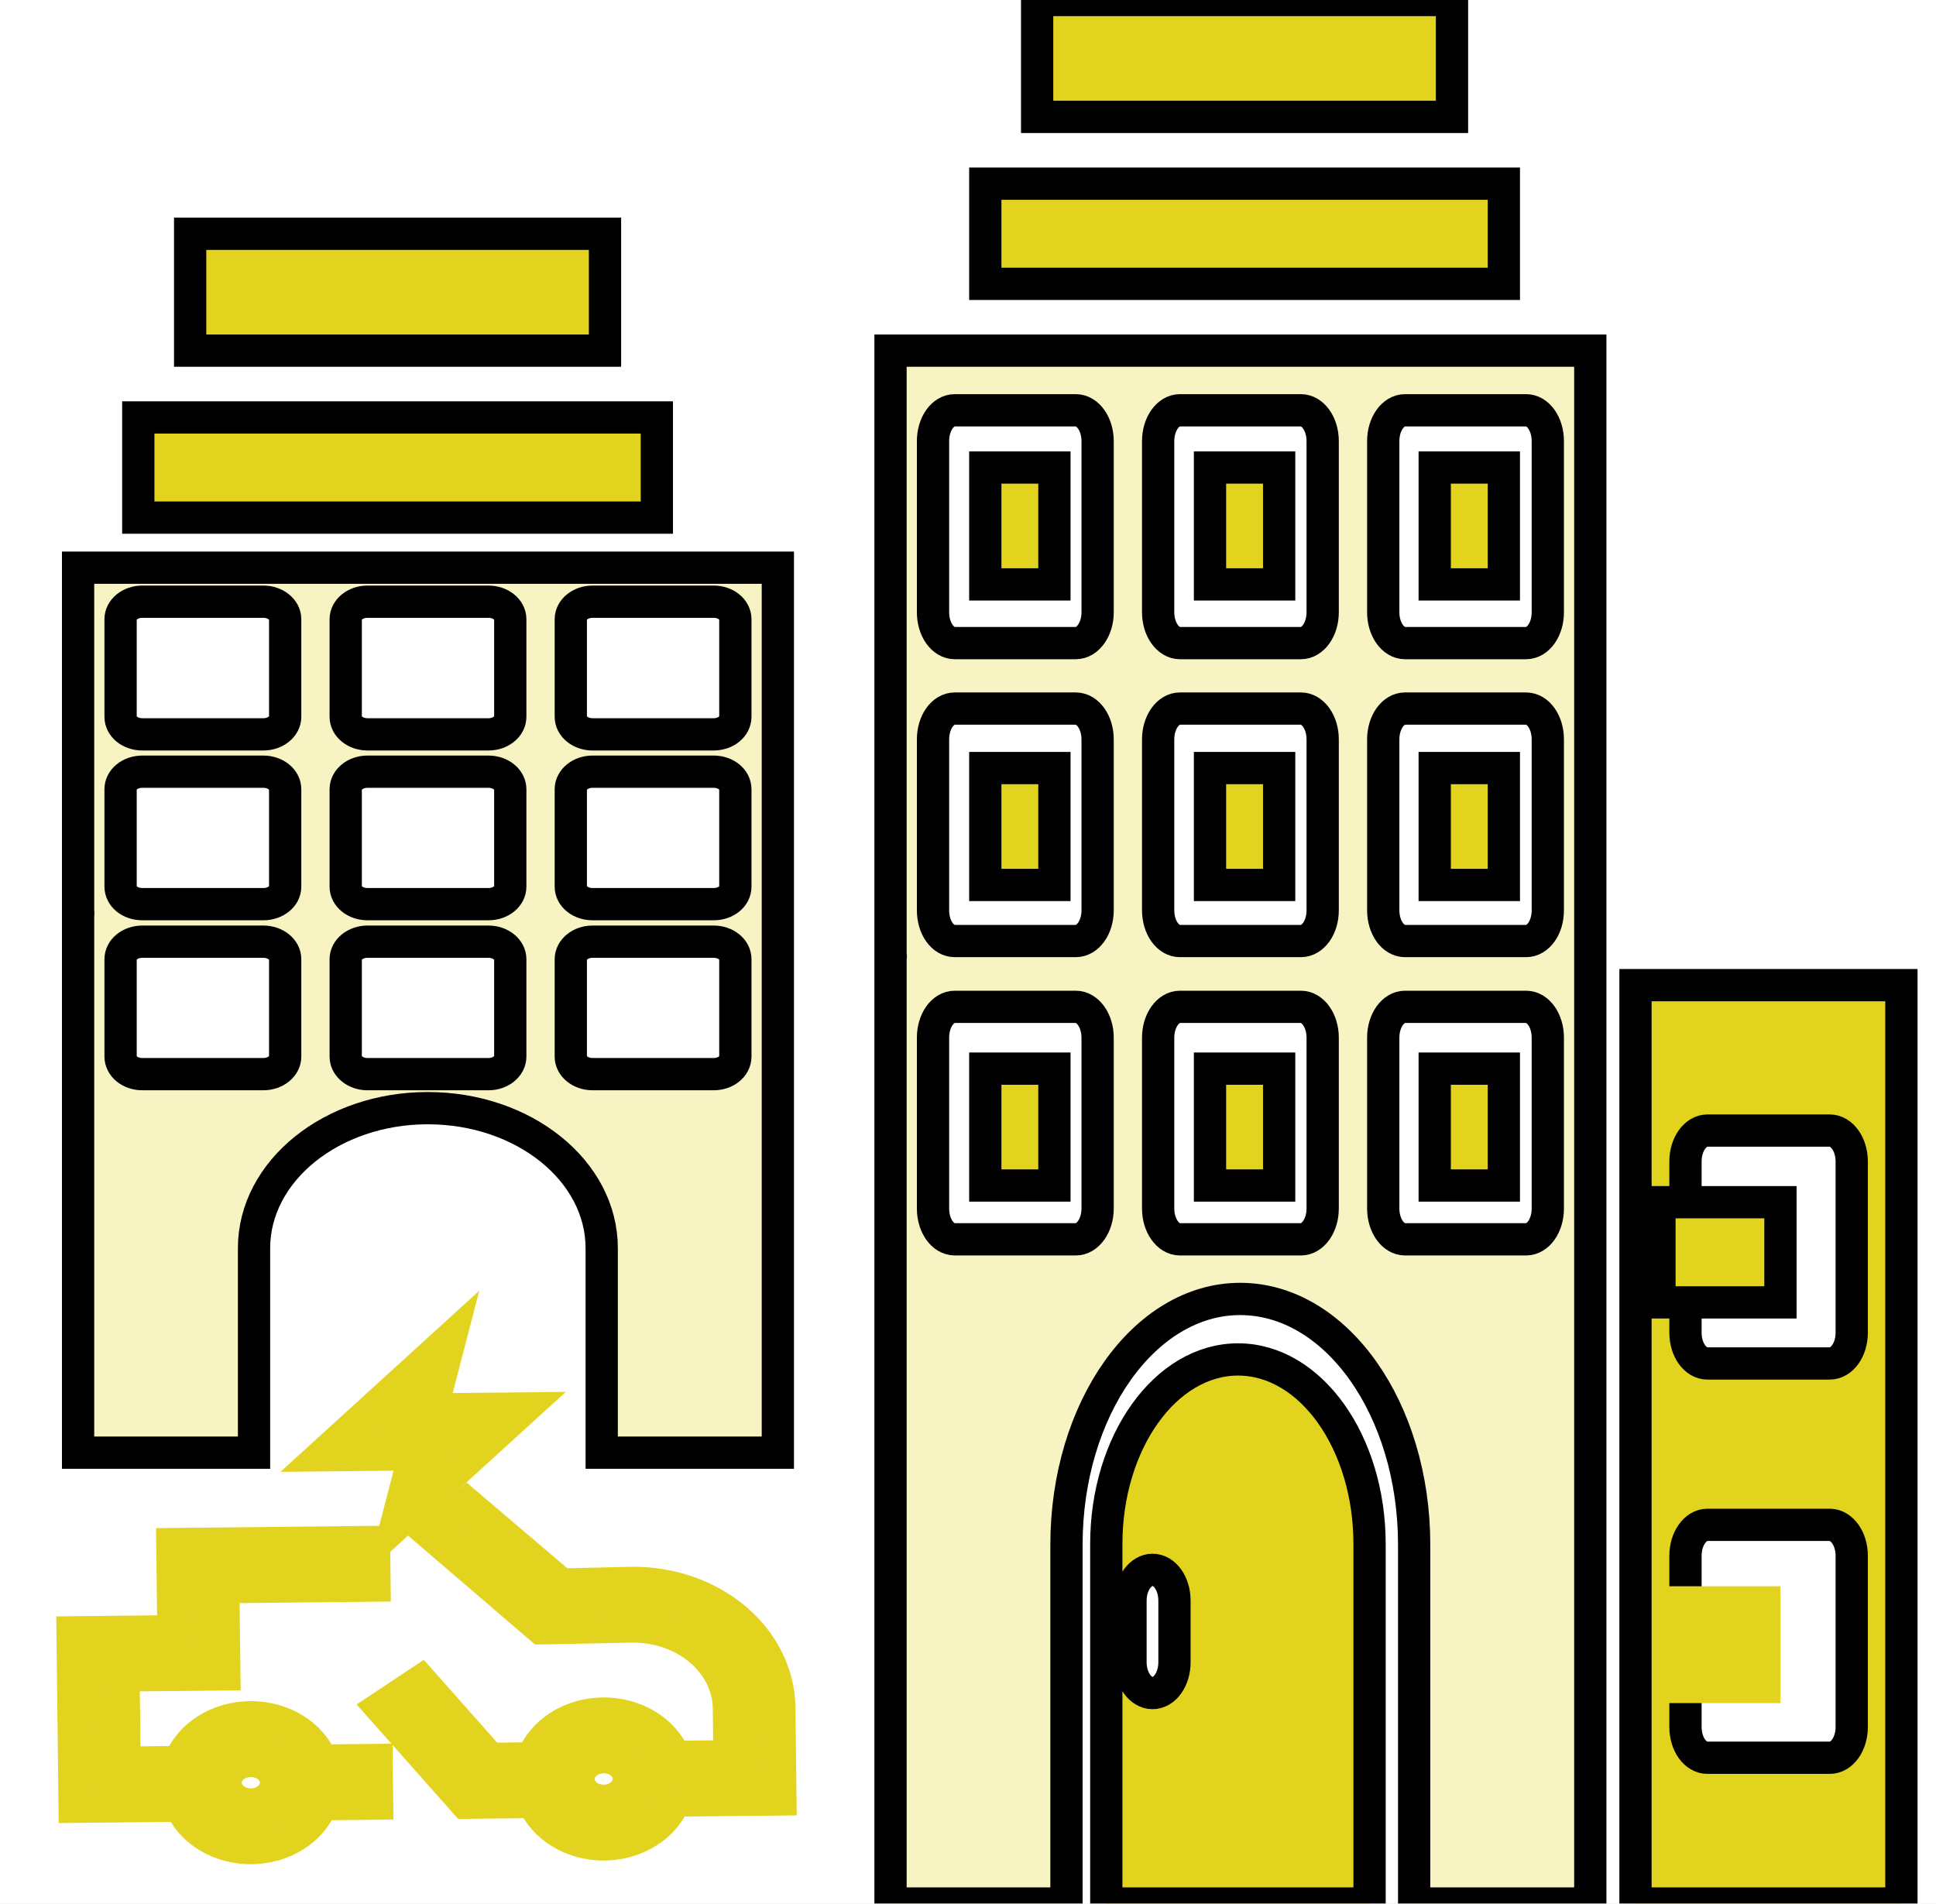
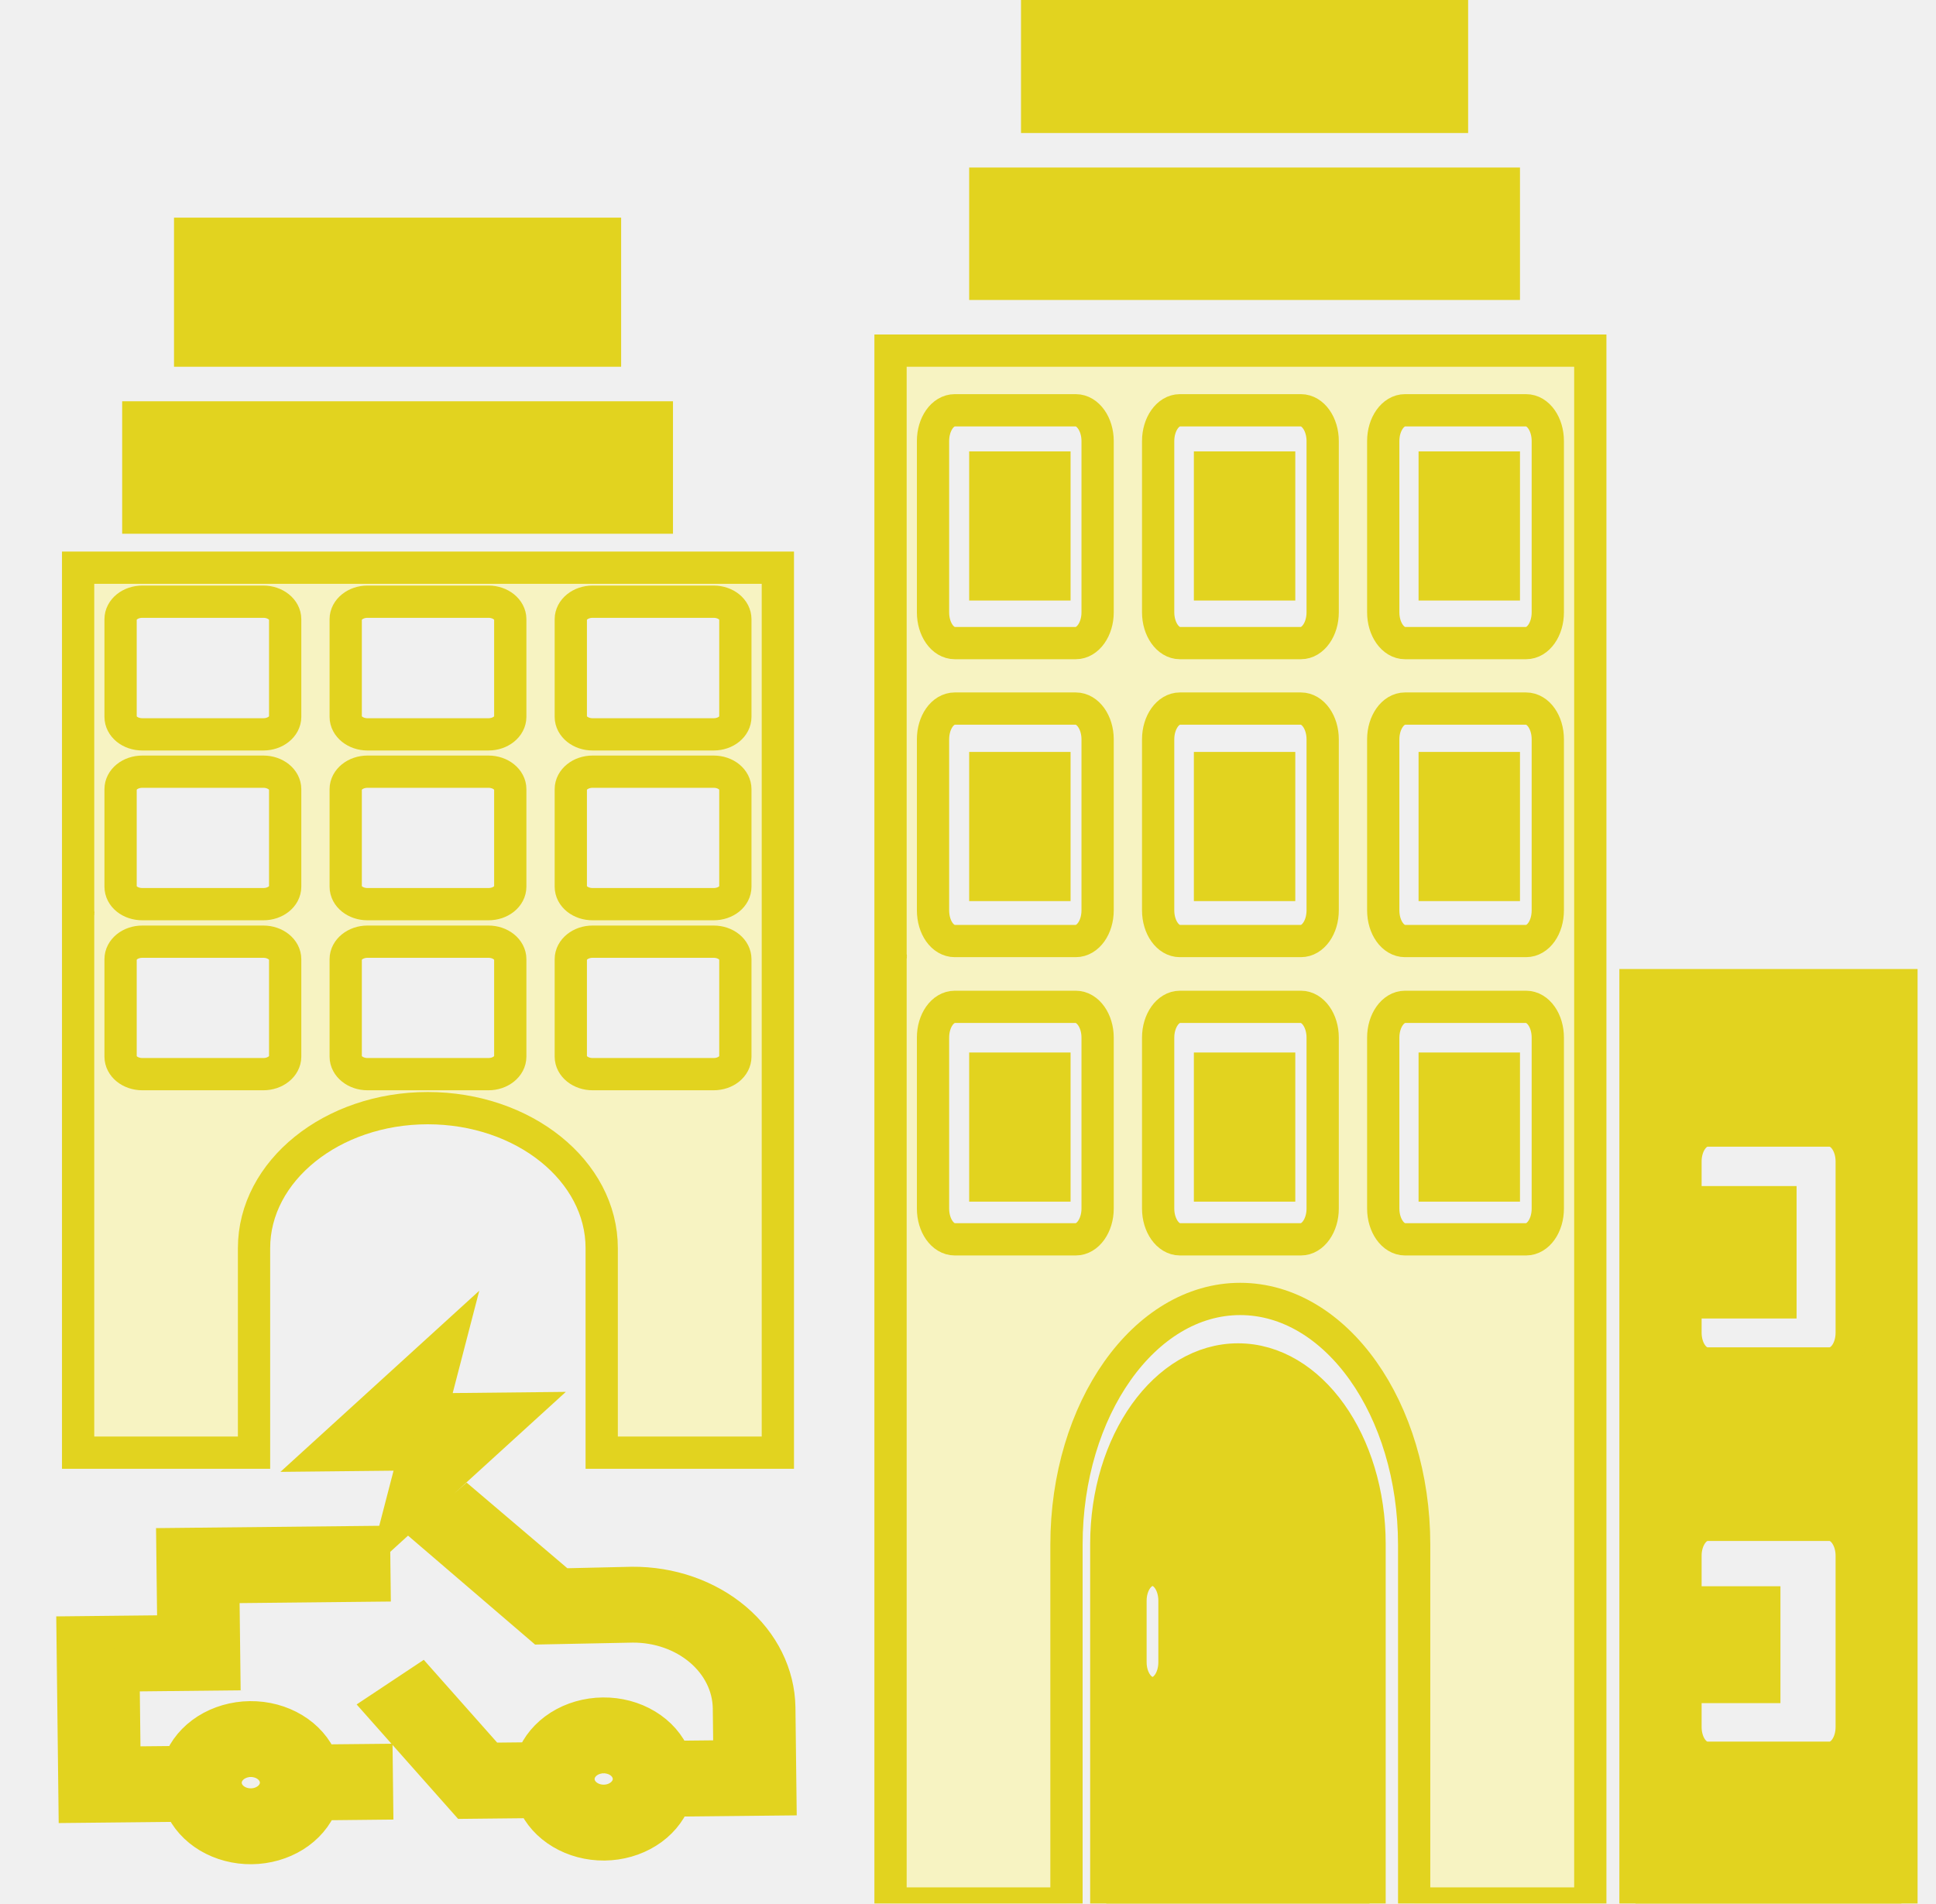
<svg xmlns="http://www.w3.org/2000/svg" width="60" height="59" viewBox="0 0 60 59" fill="none">
-   <g clip-path="url(#clip0_1_1375)">
-     <rect width="60" height="59" fill="white" />
+   <g clip-path="url(#clip0_101_2589)">
    <path d="M45 0H32.143V3.623H45V0Z" fill="#E2D31F" />
-     <path d="M45 0H32.143V3.623H45V0Z" stroke="black" />
+     <path d="M45 0H32.143V3.623H45V0Z" stroke="#E2D31F" />
    <path d="M46.607 5.693H30.536V8.798H46.607V5.693Z" fill="#E2D31F" />
-     <path d="M46.607 5.693H30.536V8.798H46.607V5.693Z" stroke="black" />
-     <path d="M50.687 30.535V59H58.928V30.535H50.687ZM57.388 53.528C57.388 54.063 57.081 54.483 56.707 54.483H52.916C52.541 54.483 52.236 54.063 52.236 53.528V48.219C52.236 47.694 52.541 47.264 52.916 47.264H56.707C57.081 47.264 57.388 47.694 57.388 48.219V53.528ZM57.388 41.306C57.388 41.841 57.081 42.261 56.707 42.261H52.916C52.541 42.261 52.236 41.841 52.236 41.306V35.998C52.236 35.472 52.541 35.043 52.916 35.043H56.707C57.081 35.043 57.388 35.472 57.388 35.998V41.306ZM38.37 42.137C36.12 42.137 34.286 44.706 34.286 47.857V59H42.445V47.857C42.445 44.705 40.619 42.137 38.37 42.137ZM36.399 51.523C36.399 52.048 36.1 52.477 35.718 52.477C35.343 52.477 35.036 52.048 35.036 51.523V49.613C35.036 49.088 35.343 48.659 35.718 48.659C36.1 48.659 36.399 49.088 36.399 49.613V51.523Z" fill="#E2D31F" />
-     <path d="M50.687 30.535V59H58.928V30.535H50.687ZM57.388 53.528C57.388 54.063 57.081 54.483 56.707 54.483H52.916C52.541 54.483 52.236 54.063 52.236 53.528V48.219C52.236 47.694 52.541 47.264 52.916 47.264H56.707C57.081 47.264 57.388 47.694 57.388 48.219V53.528ZM57.388 41.306C57.388 41.841 57.081 42.261 56.707 42.261H52.916C52.541 42.261 52.236 41.841 52.236 41.306V35.998C52.236 35.472 52.541 35.043 52.916 35.043H56.707C57.081 35.043 57.388 35.472 57.388 35.998V41.306ZM38.37 42.137C36.12 42.137 34.286 44.706 34.286 47.857V59H42.445V47.857C42.445 44.705 40.619 42.137 38.37 42.137ZM36.399 51.523C36.399 52.048 36.1 52.477 35.718 52.477C35.343 52.477 35.036 52.048 35.036 51.523V49.613C35.036 49.088 35.343 48.659 35.718 48.659C36.1 48.659 36.399 49.088 36.399 49.613V51.523Z" stroke="black" />
+     <path d="M46.607 5.693H30.536V8.798H46.607V5.693Z" stroke="#E2D31F" />
+     <path d="M50.687 30.535V59H58.929V30.535H50.687ZM57.388 53.528C57.388 54.063 57.081 54.483 56.707 54.483H52.916C52.541 54.483 52.236 54.063 52.236 53.528V48.219C52.236 47.694 52.541 47.264 52.916 47.264H56.707C57.081 47.264 57.388 47.694 57.388 48.219V53.528ZM57.388 41.306C57.388 41.841 57.081 42.261 56.707 42.261H52.916C52.541 42.261 52.236 41.841 52.236 41.306V35.998C52.236 35.472 52.541 35.043 52.916 35.043H56.707C57.081 35.043 57.388 35.472 57.388 35.998V41.306ZM38.37 42.137C36.12 42.137 34.286 44.706 34.286 47.857V59H42.445V47.857C42.445 44.705 40.619 42.137 38.37 42.137ZM36.399 51.523C36.399 52.048 36.1 52.477 35.718 52.477C35.343 52.477 35.036 52.048 35.036 51.523V49.614C35.036 49.088 35.343 48.659 35.718 48.659C36.1 48.659 36.399 49.088 36.399 49.614V51.523Z" fill="#E2D31F" />
+     <path d="M50.687 30.535V59H58.929V30.535H50.687ZM57.388 53.528C57.388 54.063 57.081 54.483 56.707 54.483H52.916C52.541 54.483 52.236 54.063 52.236 53.528V48.219C52.236 47.694 52.541 47.264 52.916 47.264H56.707C57.081 47.264 57.388 47.694 57.388 48.219V53.528ZM57.388 41.306C57.388 41.841 57.081 42.261 56.707 42.261H52.916C52.541 42.261 52.236 41.841 52.236 41.306V35.998C52.236 35.472 52.541 35.043 52.916 35.043H56.707C57.081 35.043 57.388 35.472 57.388 35.998V41.306ZM38.37 42.137C36.12 42.137 34.286 44.706 34.286 47.857V59H42.445V47.857C42.445 44.705 40.619 42.137 38.37 42.137ZM36.399 51.523C36.399 52.048 36.1 52.477 35.718 52.477C35.343 52.477 35.036 52.048 35.036 51.523V49.614C35.036 49.088 35.343 48.659 35.718 48.659C36.1 48.659 36.399 49.088 36.399 49.614V51.523Z" stroke="#E2D31F" />
    <path d="M27.599 29.616C27.599 29.616 27.607 29.626 27.607 29.636C27.607 29.646 27.599 29.655 27.599 29.655V59H33.052V47.878C33.052 43.675 35.467 40.262 38.435 40.262C41.411 40.262 43.827 43.674 43.827 47.878V59H49.286V10.868H27.599V29.616ZM42.869 13.671C42.869 13.146 43.172 12.717 43.543 12.717H47.295C47.672 12.717 47.969 13.146 47.969 13.671V18.98C47.969 19.504 47.672 19.933 47.295 19.933H43.543C43.172 19.933 42.869 19.504 42.869 18.98V13.671ZM42.869 22.916C42.869 22.391 43.172 21.963 43.543 21.963H47.295C47.672 21.963 47.969 22.391 47.969 22.916V28.215C47.969 28.748 47.672 29.168 47.295 29.168H43.543C43.172 29.168 42.869 28.748 42.869 28.215V22.916ZM42.869 32.161C42.869 31.637 43.172 31.208 43.543 31.208H47.295C47.672 31.208 47.969 31.637 47.969 32.161V37.461C47.969 37.984 47.672 38.414 47.295 38.414H43.543C43.172 38.414 42.869 37.984 42.869 37.461V32.161ZM35.893 13.671C35.893 13.146 36.197 12.717 36.566 12.717H40.318C40.69 12.717 40.992 13.146 40.992 13.671V18.98C40.992 19.504 40.69 19.933 40.318 19.933H36.566C36.197 19.933 35.893 19.504 35.893 18.98V13.671ZM35.893 22.916C35.893 22.391 36.197 21.963 36.566 21.963H40.318C40.69 21.963 40.992 22.391 40.992 22.916V28.215C40.992 28.748 40.69 29.168 40.318 29.168H36.566C36.197 29.168 35.893 28.748 35.893 28.215V22.916ZM35.893 32.161C35.893 31.637 36.197 31.208 36.566 31.208H40.318C40.69 31.208 40.992 31.637 40.992 32.161V37.461C40.992 37.984 40.69 38.414 40.318 38.414H36.566C36.197 38.414 35.893 37.984 35.893 37.461V32.161ZM28.916 13.671C28.916 13.146 29.213 12.717 29.591 12.717H33.341C33.713 12.717 34.017 13.146 34.017 13.671V18.98C34.017 19.504 33.713 19.933 33.341 19.933H29.591C29.213 19.933 28.916 19.504 28.916 18.98V13.671ZM28.916 22.916C28.916 22.391 29.213 21.963 29.591 21.963H33.341C33.713 21.963 34.017 22.391 34.017 22.916V28.215C34.017 28.748 33.713 29.168 33.341 29.168H29.591C29.213 29.168 28.916 28.748 28.916 28.215V22.916ZM28.916 32.161C28.916 31.637 29.213 31.208 29.591 31.208H33.341C33.713 31.208 34.017 31.637 34.017 32.161V37.461C34.017 37.984 33.713 38.414 33.341 38.414H29.591C29.213 38.414 28.916 37.984 28.916 37.461V32.161Z" fill="#F7F3C2" />
-     <path d="M27.599 29.616C27.599 29.616 27.607 29.626 27.607 29.636C27.607 29.646 27.599 29.655 27.599 29.655V59H33.052V47.878C33.052 43.675 35.467 40.262 38.435 40.262C41.411 40.262 43.827 43.674 43.827 47.878V59H49.286V10.868H27.599V29.616ZM42.869 13.671C42.869 13.146 43.172 12.717 43.543 12.717H47.295C47.672 12.717 47.969 13.146 47.969 13.671V18.98C47.969 19.504 47.672 19.933 47.295 19.933H43.543C43.172 19.933 42.869 19.504 42.869 18.98V13.671ZM42.869 22.916C42.869 22.391 43.172 21.963 43.543 21.963H47.295C47.672 21.963 47.969 22.391 47.969 22.916V28.215C47.969 28.748 47.672 29.168 47.295 29.168H43.543C43.172 29.168 42.869 28.748 42.869 28.215V22.916ZM42.869 32.161C42.869 31.637 43.172 31.208 43.543 31.208H47.295C47.672 31.208 47.969 31.637 47.969 32.161V37.461C47.969 37.984 47.672 38.414 47.295 38.414H43.543C43.172 38.414 42.869 37.984 42.869 37.461V32.161ZM35.893 13.671C35.893 13.146 36.197 12.717 36.566 12.717H40.318C40.69 12.717 40.992 13.146 40.992 13.671V18.98C40.992 19.504 40.69 19.933 40.318 19.933H36.566C36.197 19.933 35.893 19.504 35.893 18.98V13.671ZM35.893 22.916C35.893 22.391 36.197 21.963 36.566 21.963H40.318C40.69 21.963 40.992 22.391 40.992 22.916V28.215C40.992 28.748 40.69 29.168 40.318 29.168H36.566C36.197 29.168 35.893 28.748 35.893 28.215V22.916ZM35.893 32.161C35.893 31.637 36.197 31.208 36.566 31.208H40.318C40.69 31.208 40.992 31.637 40.992 32.161V37.461C40.992 37.984 40.69 38.414 40.318 38.414H36.566C36.197 38.414 35.893 37.984 35.893 37.461V32.161ZM28.916 13.671C28.916 13.146 29.213 12.717 29.591 12.717H33.341C33.713 12.717 34.017 13.146 34.017 13.671V18.98C34.017 19.504 33.713 19.933 33.341 19.933H29.591C29.213 19.933 28.916 19.504 28.916 18.98V13.671ZM28.916 22.916C28.916 22.391 29.213 21.963 29.591 21.963H33.341C33.713 21.963 34.017 22.391 34.017 22.916V28.215C34.017 28.748 33.713 29.168 33.341 29.168H29.591C29.213 29.168 28.916 28.748 28.916 28.215V22.916ZM28.916 32.161C28.916 31.637 29.213 31.208 29.591 31.208H33.341C33.713 31.208 34.017 31.637 34.017 32.161V37.461C34.017 37.984 33.713 38.414 33.341 38.414H29.591C29.213 38.414 28.916 37.984 28.916 37.461V32.161Z" stroke="black" />
-     <path d="M32.678 14.491H30.536V18.114H32.678V14.491Z" fill="#E2D31F" />
-     <path d="M32.678 14.491H30.536V18.114H32.678V14.491Z" stroke="black" />
+     <path d="M27.599 29.616C27.599 29.616 27.607 29.626 27.607 29.636C27.607 29.646 27.599 29.655 27.599 29.655V59H33.052V47.878C33.052 43.675 35.467 40.262 38.435 40.262C41.411 40.262 43.827 43.674 43.827 47.878V59H49.286V10.868H27.599V29.616ZM42.869 13.671C42.869 13.146 43.172 12.717 43.543 12.717H47.295C47.672 12.717 47.969 13.146 47.969 13.671V18.98C47.969 19.504 47.672 19.933 47.295 19.933H43.543C43.172 19.933 42.869 19.504 42.869 18.98V13.671ZM42.869 22.916C42.869 22.391 43.172 21.963 43.543 21.963H47.295C47.672 21.963 47.969 22.391 47.969 22.916V28.215C47.969 28.748 47.672 29.168 47.295 29.168H43.543C43.172 29.168 42.869 28.748 42.869 28.215V22.916ZM42.869 32.161C42.869 31.637 43.172 31.208 43.543 31.208H47.295C47.672 31.208 47.969 31.637 47.969 32.161V37.461C47.969 37.984 47.672 38.414 47.295 38.414H43.543C43.172 38.414 42.869 37.984 42.869 37.461V32.161ZM35.893 13.671C35.893 13.146 36.197 12.717 36.566 12.717H40.318C40.69 12.717 40.992 13.146 40.992 13.671V18.98C40.992 19.504 40.69 19.933 40.318 19.933H36.566C36.197 19.933 35.893 19.504 35.893 18.98V13.671ZM35.893 22.916C35.893 22.391 36.197 21.963 36.566 21.963H40.318C40.69 21.963 40.992 22.391 40.992 22.916V28.215C40.992 28.748 40.69 29.168 40.318 29.168H36.566C36.197 29.168 35.893 28.748 35.893 28.215V22.916ZM35.893 32.161C35.893 31.637 36.197 31.208 36.566 31.208H40.318C40.69 31.208 40.992 31.637 40.992 32.161V37.461C40.992 37.984 40.69 38.414 40.318 38.414H36.566C36.197 38.414 35.893 37.984 35.893 37.461V32.161ZM28.916 13.671C28.916 13.146 29.213 12.717 29.591 12.717H33.341C33.713 12.717 34.017 13.146 34.017 13.671V18.98C34.017 19.504 33.713 19.933 33.341 19.933H29.591C29.213 19.933 28.916 19.504 28.916 18.98V13.671ZM28.916 22.916C28.916 22.391 29.213 21.963 29.591 21.963H33.341C33.713 21.963 34.017 22.391 34.017 22.916V28.215C34.017 28.748 33.713 29.168 33.341 29.168H29.591C29.213 29.168 28.916 28.748 28.916 28.215V22.916ZM28.916 32.161C28.916 31.637 29.213 31.208 29.591 31.208H33.341C33.713 31.208 34.017 31.637 34.017 32.161V37.461C34.017 37.984 33.713 38.414 33.341 38.414H29.591C29.213 38.414 28.916 37.984 28.916 37.461V32.161Z" stroke="#E2D31F" />
+     <path d="M32.679 14.491H30.536V18.114H32.679V14.491Z" fill="#E2D31F" />
+     <path d="M32.679 14.491H30.536V18.114H32.679V14.491Z" stroke="#E2D31F" />
    <path d="M39.643 14.491H37.5V18.114H39.643V14.491Z" fill="#E2D31F" />
-     <path d="M39.643 14.491H37.5V18.114H39.643V14.491Z" stroke="black" />
+     <path d="M39.643 14.491H37.5V18.114H39.643V14.491Z" stroke="#E2D31F" />
    <path d="M46.607 14.491H44.464V18.114H46.607V14.491Z" fill="#E2D31F" />
-     <path d="M46.607 14.491H44.464V18.114H46.607V14.491Z" stroke="black" />
-     <path d="M32.678 23.807H30.536V27.43H32.678V23.807Z" fill="#E2D31F" />
-     <path d="M32.678 23.807H30.536V27.43H32.678V23.807Z" stroke="black" />
+     <path d="M46.607 14.491H44.464V18.114H46.607V14.491Z" stroke="#E2D31F" />
+     <path d="M32.679 23.807H30.536V27.43H32.679V23.807Z" fill="#E2D31F" />
+     <path d="M32.679 23.807H30.536V27.43H32.679V23.807Z" stroke="#E2D31F" />
    <path d="M39.643 23.807H37.5V27.43H39.643V23.807Z" fill="#E2D31F" />
-     <path d="M39.643 23.807H37.5V27.43H39.643V23.807Z" stroke="black" />
+     <path d="M39.643 23.807H37.5V27.43H39.643V23.807Z" stroke="#E2D31F" />
    <path d="M46.607 23.807H44.464V27.43H46.607V23.807Z" fill="#E2D31F" />
-     <path d="M46.607 23.807H44.464V27.43H46.607V23.807Z" stroke="black" />
-     <path d="M32.678 33.123H30.536V36.746H32.678V33.123Z" fill="#E2D31F" />
-     <path d="M32.678 33.123H30.536V36.746H32.678V33.123Z" stroke="black" />
+     <path d="M46.607 23.807H44.464V27.43H46.607V23.807Z" stroke="#E2D31F" />
+     <path d="M32.679 33.123H30.536V36.746H32.679V33.123Z" fill="#E2D31F" />
+     <path d="M32.679 33.123H30.536V36.746H32.679V33.123Z" stroke="#E2D31F" />
    <path d="M39.643 33.123H37.5V36.746H39.643V33.123Z" fill="#E2D31F" />
-     <path d="M39.643 33.123H37.5V36.746H39.643V33.123Z" stroke="black" />
+     <path d="M39.643 33.123H37.5V36.746H39.643V33.123Z" stroke="#E2D31F" />
    <path d="M46.607 33.123H44.464V36.746H46.607V33.123Z" fill="#E2D31F" />
-     <path d="M46.607 33.123H44.464V36.746H46.607V33.123Z" stroke="black" />
+     <path d="M46.607 33.123H44.464V36.746H46.607V33.123Z" stroke="#E2D31F" />
    <path d="M55.179 37.263H51.429V40.368H55.179V37.263Z" fill="#E2D31F" />
-     <path d="M55.179 37.263H51.429V40.368H55.179V37.263Z" stroke="black" />
-     <path d="M55.179 49.167H51.429V52.789H55.179V49.167Z" fill="#E2D31F" />
-     <path d="M19.591 49.063L17.404 49.113L14.468 46.615L13.386 47.573L16.764 50.471L19.607 50.414C20.389 50.41 21.141 50.672 21.699 51.145C22.258 51.617 22.578 52.262 22.59 52.938L22.608 54.438L20.905 54.456C20.744 54.059 20.443 53.717 20.045 53.476C19.647 53.235 19.172 53.108 18.686 53.113C18.2 53.118 17.727 53.255 17.335 53.504C16.943 53.753 16.651 54.102 16.499 54.502L15.187 54.516L13.049 52.105L11.808 52.929L14.421 55.876L16.531 55.853C16.695 56.243 16.995 56.579 17.39 56.814C17.785 57.05 18.254 57.173 18.734 57.169C19.213 57.163 19.68 57.03 20.069 56.786C20.458 56.543 20.75 56.201 20.905 55.808L24.186 55.774L24.152 52.922C24.136 51.887 23.647 50.9 22.793 50.178C21.938 49.455 20.787 49.054 19.591 49.063ZM18.702 54.466C18.754 54.462 18.807 54.466 18.858 54.477C19.048 54.509 19.218 54.6 19.334 54.734C19.451 54.868 19.505 55.034 19.488 55.201C19.47 55.368 19.382 55.523 19.239 55.637C19.097 55.751 18.911 55.815 18.718 55.817C18.524 55.819 18.337 55.759 18.192 55.648C18.047 55.537 17.955 55.384 17.933 55.217C17.912 55.051 17.963 54.883 18.076 54.747C18.189 54.611 18.356 54.516 18.546 54.481C18.596 54.468 18.649 54.463 18.702 54.466ZM5.374 50.563L2.249 50.596L2.313 56.002L5.594 55.968C5.759 56.357 6.059 56.693 6.453 56.928C6.848 57.164 7.317 57.288 7.797 57.283C8.277 57.278 8.743 57.144 9.132 56.901C9.521 56.657 9.813 56.315 9.969 55.922L11.687 55.904L11.671 54.553L9.968 54.57C9.807 54.174 9.507 53.831 9.109 53.59C8.711 53.349 8.235 53.223 7.749 53.228C7.263 53.233 6.791 53.369 6.399 53.618C6.006 53.867 5.714 54.217 5.562 54.616L3.859 54.634L3.827 51.931L6.952 51.898L6.92 49.195L11.607 49.146L11.591 47.795L5.342 47.86L5.374 50.563ZM7.765 54.58C7.818 54.576 7.871 54.58 7.922 54.592C8.112 54.623 8.281 54.715 8.398 54.848C8.514 54.982 8.569 55.148 8.551 55.315C8.534 55.482 8.445 55.638 8.303 55.751C8.161 55.865 7.975 55.929 7.781 55.931C7.588 55.933 7.4 55.873 7.255 55.762C7.11 55.651 7.018 55.498 6.997 55.331C6.975 55.165 7.026 54.998 7.139 54.861C7.252 54.725 7.42 54.63 7.609 54.595C7.66 54.583 7.713 54.577 7.765 54.58ZM12.28 47.255L16.23 43.656L13.382 43.685L13.947 41.509L9.997 45.108L12.845 45.078L12.28 47.255Z" fill="#E2D31F" />
-     <path d="M19.591 49.063L17.404 49.113L14.468 46.615L13.386 47.573L16.764 50.471L19.607 50.414C20.389 50.41 21.141 50.672 21.699 51.145C22.258 51.617 22.578 52.262 22.59 52.938L22.608 54.438L20.905 54.456C20.744 54.059 20.443 53.717 20.045 53.476C19.647 53.235 19.172 53.108 18.686 53.113C18.2 53.118 17.727 53.255 17.335 53.504C16.943 53.753 16.651 54.102 16.499 54.502L15.187 54.516L13.049 52.105L11.808 52.929L14.421 55.876L16.531 55.853C16.695 56.243 16.995 56.579 17.39 56.814C17.785 57.05 18.254 57.173 18.734 57.169C19.213 57.163 19.68 57.03 20.069 56.786C20.458 56.543 20.75 56.201 20.905 55.808L24.186 55.774L24.152 52.922C24.136 51.887 23.647 50.9 22.793 50.178C21.938 49.455 20.787 49.054 19.591 49.063ZM18.702 54.466C18.754 54.462 18.807 54.466 18.858 54.477C19.048 54.509 19.218 54.6 19.334 54.734C19.451 54.868 19.505 55.034 19.488 55.201C19.47 55.368 19.382 55.523 19.239 55.637C19.097 55.751 18.911 55.815 18.718 55.817C18.524 55.819 18.337 55.759 18.192 55.648C18.047 55.537 17.955 55.384 17.933 55.217C17.912 55.051 17.963 54.883 18.076 54.747C18.189 54.611 18.356 54.516 18.546 54.481C18.596 54.468 18.649 54.463 18.702 54.466ZM5.374 50.563L2.249 50.596L2.313 56.002L5.594 55.968C5.759 56.357 6.059 56.693 6.453 56.928C6.848 57.164 7.317 57.288 7.797 57.283C8.277 57.278 8.743 57.144 9.132 56.901C9.521 56.657 9.813 56.315 9.969 55.922L11.687 55.904L11.671 54.553L9.968 54.57C9.807 54.174 9.507 53.831 9.109 53.59C8.711 53.349 8.235 53.223 7.749 53.228C7.263 53.233 6.791 53.369 6.399 53.618C6.006 53.867 5.714 54.217 5.562 54.616L3.859 54.634L3.827 51.931L6.952 51.898L6.92 49.195L11.607 49.146L11.591 47.795L5.342 47.86L5.374 50.563ZM7.765 54.58C7.818 54.576 7.871 54.58 7.922 54.592C8.112 54.623 8.281 54.715 8.398 54.848C8.514 54.982 8.569 55.148 8.551 55.315C8.534 55.482 8.445 55.638 8.303 55.751C8.161 55.865 7.975 55.929 7.781 55.931C7.588 55.933 7.4 55.873 7.255 55.762C7.11 55.651 7.018 55.498 6.997 55.331C6.975 55.165 7.026 54.998 7.139 54.861C7.252 54.725 7.42 54.63 7.609 54.595C7.66 54.583 7.713 54.577 7.765 54.58ZM12.28 47.255L16.23 43.656L13.382 43.685L13.947 41.509L9.997 45.108L12.845 45.078L12.28 47.255Z" stroke="#E2D31F" />
-     <path d="M2.42 28.281C2.42 28.281 2.428 28.286 2.428 28.292C2.428 28.298 2.42 28.303 2.42 28.303V45.026H7.873V38.688C7.873 36.292 10.288 34.348 13.257 34.348C16.233 34.348 18.648 36.292 18.648 38.688V45.026H24.107V17.596H2.42V28.281ZM17.69 19.193C17.69 18.895 17.993 18.65 18.364 18.65H22.116C22.494 18.65 22.79 18.895 22.79 19.193V22.219C22.79 22.518 22.494 22.762 22.116 22.762H18.364C17.993 22.762 17.69 22.518 17.69 22.219V19.193ZM17.69 24.462C17.69 24.163 17.993 23.919 18.364 23.919H22.116C22.494 23.919 22.79 24.163 22.79 24.462V27.482C22.79 27.786 22.494 28.025 22.116 28.025H18.364C17.993 28.025 17.69 27.786 17.69 27.482V24.462ZM17.69 29.731C17.69 29.433 17.993 29.188 18.364 29.188H22.116C22.494 29.188 22.79 29.433 22.79 29.731V32.751C22.79 33.05 22.494 33.294 22.116 33.294H18.364C17.993 33.294 17.69 33.05 17.69 32.751V29.731ZM10.714 19.193C10.714 18.895 11.018 18.65 11.388 18.65H15.14C15.511 18.65 15.814 18.895 15.814 19.193V22.219C15.814 22.518 15.511 22.762 15.14 22.762H11.388C11.018 22.762 10.714 22.518 10.714 22.219V19.193ZM10.714 24.462C10.714 24.163 11.018 23.919 11.388 23.919H15.14C15.511 23.919 15.814 24.163 15.814 24.462V27.482C15.814 27.786 15.511 28.025 15.14 28.025H11.388C11.018 28.025 10.714 27.786 10.714 27.482V24.462ZM10.714 29.731C10.714 29.433 11.018 29.188 11.388 29.188H15.14C15.511 29.188 15.814 29.433 15.814 29.731V32.751C15.814 33.05 15.511 33.294 15.14 33.294H11.388C11.018 33.294 10.714 33.05 10.714 32.751V29.731ZM3.737 19.193C3.737 18.895 4.034 18.65 4.412 18.65H8.163C8.534 18.65 8.838 18.895 8.838 19.193V22.219C8.838 22.518 8.534 22.762 8.163 22.762H4.412C4.034 22.762 3.737 22.518 3.737 22.219V19.193ZM3.737 24.462C3.737 24.163 4.034 23.919 4.412 23.919H8.163C8.534 23.919 8.838 24.163 8.838 24.462V27.482C8.838 27.786 8.534 28.025 8.163 28.025H4.412C4.034 28.025 3.737 27.786 3.737 27.482V24.462ZM3.737 29.731C3.737 29.433 4.034 29.188 4.412 29.188H8.163C8.534 29.188 8.838 29.433 8.838 29.731V32.751C8.838 33.05 8.534 33.294 8.163 33.294H4.412C4.034 33.294 3.737 33.05 3.737 32.751V29.731Z" fill="#F7F3C2" />
-     <path d="M2.42 28.281C2.42 28.281 2.428 28.286 2.428 28.292C2.428 28.298 2.42 28.303 2.42 28.303V45.026H7.873V38.688C7.873 36.292 10.288 34.348 13.257 34.348C16.233 34.348 18.648 36.292 18.648 38.688V45.026H24.107V17.596H2.42V28.281ZM17.69 19.193C17.69 18.895 17.993 18.65 18.364 18.65H22.116C22.494 18.65 22.79 18.895 22.79 19.193V22.219C22.79 22.518 22.494 22.762 22.116 22.762H18.364C17.993 22.762 17.69 22.518 17.69 22.219V19.193ZM17.69 24.462C17.69 24.163 17.993 23.919 18.364 23.919H22.116C22.494 23.919 22.79 24.163 22.79 24.462V27.482C22.79 27.786 22.494 28.025 22.116 28.025H18.364C17.993 28.025 17.69 27.786 17.69 27.482V24.462ZM17.69 29.731C17.69 29.433 17.993 29.188 18.364 29.188H22.116C22.494 29.188 22.79 29.433 22.79 29.731V32.751C22.79 33.05 22.494 33.294 22.116 33.294H18.364C17.993 33.294 17.69 33.05 17.69 32.751V29.731ZM10.714 19.193C10.714 18.895 11.018 18.65 11.388 18.65H15.14C15.511 18.65 15.814 18.895 15.814 19.193V22.219C15.814 22.518 15.511 22.762 15.14 22.762H11.388C11.018 22.762 10.714 22.518 10.714 22.219V19.193ZM10.714 24.462C10.714 24.163 11.018 23.919 11.388 23.919H15.14C15.511 23.919 15.814 24.163 15.814 24.462V27.482C15.814 27.786 15.511 28.025 15.14 28.025H11.388C11.018 28.025 10.714 27.786 10.714 27.482V24.462ZM10.714 29.731C10.714 29.433 11.018 29.188 11.388 29.188H15.14C15.511 29.188 15.814 29.433 15.814 29.731V32.751C15.814 33.05 15.511 33.294 15.14 33.294H11.388C11.018 33.294 10.714 33.05 10.714 32.751V29.731ZM3.737 19.193C3.737 18.895 4.034 18.65 4.412 18.65H8.163C8.534 18.65 8.838 18.895 8.838 19.193V22.219C8.838 22.518 8.534 22.762 8.163 22.762H4.412C4.034 22.762 3.737 22.518 3.737 22.219V19.193ZM3.737 24.462C3.737 24.163 4.034 23.919 4.412 23.919H8.163C8.534 23.919 8.838 24.163 8.838 24.462V27.482C8.838 27.786 8.534 28.025 8.163 28.025H4.412C4.034 28.025 3.737 27.786 3.737 27.482V24.462ZM3.737 29.731C3.737 29.433 4.034 29.188 4.412 29.188H8.163C8.534 29.188 8.838 29.433 8.838 29.731V32.751C8.838 33.05 8.534 33.294 8.163 33.294H4.412C4.034 33.294 3.737 33.05 3.737 32.751V29.731Z" stroke="black" />
-     <path d="M20.357 12.939H4.286V16.044H20.357V12.939Z" fill="#E2D31F" />
-     <path d="M20.357 12.939H4.286V16.044H20.357V12.939Z" stroke="black" />
+     <path d="M55.179 37.263H51.429V40.368H55.179V37.263Z" stroke="#E2D31F" />
+     <path d="M55.179 49.167H51.429V52.79H55.179V49.167Z" fill="#E2D31F" />
+     <path d="M19.591 49.063L17.404 49.113L14.468 46.616L13.385 47.573L16.764 50.471L19.607 50.414C20.389 50.41 21.141 50.672 21.699 51.145C22.258 51.617 22.578 52.262 22.59 52.938L22.608 54.438L20.905 54.456C20.744 54.06 20.443 53.717 20.045 53.476C19.647 53.235 19.172 53.108 18.686 53.114C18.199 53.119 17.727 53.255 17.335 53.504C16.943 53.753 16.65 54.102 16.499 54.502L15.186 54.516L13.048 52.105L11.808 52.929L14.421 55.876L16.53 55.854C16.695 56.243 16.995 56.579 17.39 56.814C17.784 57.05 18.254 57.174 18.733 57.169C19.213 57.164 19.68 57.03 20.069 56.786C20.457 56.543 20.75 56.201 20.905 55.808L24.186 55.774L24.152 52.922C24.136 51.887 23.647 50.901 22.793 50.178C21.938 49.455 20.787 49.054 19.591 49.063ZM18.701 54.466C18.754 54.462 18.807 54.466 18.858 54.478C19.048 54.509 19.218 54.601 19.334 54.734C19.45 54.868 19.505 55.034 19.488 55.201C19.47 55.368 19.382 55.523 19.239 55.637C19.097 55.751 18.911 55.815 18.718 55.817C18.524 55.819 18.337 55.759 18.192 55.648C18.047 55.537 17.954 55.384 17.933 55.217C17.912 55.051 17.962 54.883 18.076 54.747C18.189 54.611 18.356 54.516 18.545 54.481C18.596 54.468 18.649 54.463 18.701 54.466ZM5.374 50.563L2.249 50.596L2.313 56.002L5.594 55.968C5.758 56.358 6.059 56.693 6.453 56.929C6.848 57.164 7.317 57.288 7.797 57.283C8.277 57.278 8.743 57.144 9.132 56.901C9.521 56.657 9.813 56.315 9.968 55.922L11.687 55.904L11.671 54.553L9.968 54.57C9.807 54.174 9.507 53.831 9.108 53.59C8.71 53.349 8.235 53.223 7.749 53.228C7.263 53.233 6.791 53.37 6.398 53.619C6.006 53.868 5.714 54.217 5.562 54.617L3.859 54.634L3.827 51.931L6.952 51.898L6.92 49.195L11.607 49.146L11.591 47.795L5.342 47.86L5.374 50.563ZM7.765 54.58C7.817 54.577 7.87 54.581 7.921 54.592C8.111 54.623 8.281 54.715 8.397 54.849C8.514 54.982 8.568 55.149 8.551 55.315C8.533 55.482 8.445 55.638 8.303 55.751C8.16 55.865 7.975 55.929 7.781 55.931C7.587 55.933 7.4 55.873 7.255 55.762C7.11 55.652 7.018 55.498 6.997 55.332C6.975 55.165 7.026 54.998 7.139 54.862C7.252 54.726 7.42 54.631 7.609 54.595C7.66 54.583 7.712 54.578 7.765 54.58ZM12.28 47.255L16.23 43.656L13.382 43.686L13.947 41.509L9.997 45.108L12.845 45.078L12.28 47.255Z" fill="#E2D31F" />
+     <path d="M19.591 49.063L17.404 49.113L14.468 46.616L13.385 47.573L16.764 50.471L19.607 50.414C20.389 50.41 21.141 50.672 21.699 51.145C22.258 51.617 22.578 52.262 22.59 52.938L22.608 54.438L20.905 54.456C20.744 54.06 20.443 53.717 20.045 53.476C19.647 53.235 19.172 53.108 18.686 53.114C18.199 53.119 17.727 53.255 17.335 53.504C16.943 53.753 16.65 54.102 16.499 54.502L15.186 54.516L13.048 52.105L11.808 52.929L14.421 55.876L16.53 55.854C16.695 56.243 16.995 56.579 17.39 56.814C17.784 57.05 18.254 57.174 18.733 57.169C19.213 57.164 19.68 57.03 20.069 56.786C20.457 56.543 20.75 56.201 20.905 55.808L24.186 55.774L24.152 52.922C24.136 51.887 23.647 50.901 22.793 50.178C21.938 49.455 20.787 49.054 19.591 49.063ZM18.701 54.466C18.754 54.462 18.807 54.466 18.858 54.478C19.048 54.509 19.218 54.601 19.334 54.734C19.45 54.868 19.505 55.034 19.488 55.201C19.47 55.368 19.382 55.523 19.239 55.637C19.097 55.751 18.911 55.815 18.718 55.817C18.524 55.819 18.337 55.759 18.192 55.648C18.047 55.537 17.954 55.384 17.933 55.217C17.912 55.051 17.962 54.883 18.076 54.747C18.189 54.611 18.356 54.516 18.545 54.481C18.596 54.468 18.649 54.463 18.701 54.466ZM5.374 50.563L2.249 50.596L2.313 56.002L5.594 55.968C5.758 56.358 6.059 56.693 6.453 56.929C6.848 57.164 7.317 57.288 7.797 57.283C8.277 57.278 8.743 57.144 9.132 56.901C9.521 56.657 9.813 56.315 9.968 55.922L11.687 55.904L11.671 54.553L9.968 54.57C9.807 54.174 9.507 53.831 9.108 53.59C8.71 53.349 8.235 53.223 7.749 53.228C7.263 53.233 6.791 53.37 6.398 53.619C6.006 53.868 5.714 54.217 5.562 54.617L3.859 54.634L3.827 51.931L6.952 51.898L6.92 49.195L11.607 49.146L11.591 47.795L5.342 47.86L5.374 50.563ZM7.765 54.58C7.817 54.577 7.87 54.581 7.921 54.592C8.111 54.623 8.281 54.715 8.397 54.849C8.514 54.982 8.568 55.149 8.551 55.315C8.533 55.482 8.445 55.638 8.303 55.751C8.16 55.865 7.975 55.929 7.781 55.931C7.587 55.933 7.4 55.873 7.255 55.762C7.11 55.652 7.018 55.498 6.997 55.332C6.975 55.165 7.026 54.998 7.139 54.862C7.252 54.726 7.42 54.631 7.609 54.595C7.66 54.583 7.712 54.578 7.765 54.58ZM12.28 47.255L16.23 43.656L13.382 43.686L13.947 41.509L9.997 45.108L12.845 45.078L12.28 47.255Z" stroke="#E2D31F" />
+     <path d="M2.421 28.281C2.421 28.281 2.428 28.286 2.428 28.292C2.428 28.298 2.421 28.303 2.421 28.303V45.026H7.873V38.688C7.873 36.292 10.289 34.348 13.257 34.348C16.233 34.348 18.648 36.292 18.648 38.688V45.026H24.107V17.596H2.421V28.281ZM17.69 19.193C17.69 18.895 17.993 18.65 18.364 18.65H22.116C22.494 18.65 22.79 18.895 22.79 19.193V22.219C22.79 22.518 22.494 22.762 22.116 22.762H18.364C17.993 22.762 17.69 22.518 17.69 22.219V19.193ZM17.69 24.462C17.69 24.163 17.993 23.919 18.364 23.919H22.116C22.494 23.919 22.79 24.163 22.79 24.462V27.482C22.79 27.786 22.494 28.025 22.116 28.025H18.364C17.993 28.025 17.69 27.786 17.69 27.482V24.462ZM17.69 29.731C17.69 29.433 17.993 29.188 18.364 29.188H22.116C22.494 29.188 22.79 29.433 22.79 29.731V32.751C22.79 33.05 22.494 33.294 22.116 33.294H18.364C17.993 33.294 17.69 33.05 17.69 32.751V29.731ZM10.714 19.193C10.714 18.895 11.018 18.65 11.388 18.65H15.14C15.511 18.65 15.814 18.895 15.814 19.193V22.219C15.814 22.518 15.511 22.762 15.14 22.762H11.388C11.018 22.762 10.714 22.518 10.714 22.219V19.193ZM10.714 24.462C10.714 24.163 11.018 23.919 11.388 23.919H15.14C15.511 23.919 15.814 24.163 15.814 24.462V27.482C15.814 27.786 15.511 28.025 15.14 28.025H11.388C11.018 28.025 10.714 27.786 10.714 27.482V24.462ZM10.714 29.731C10.714 29.433 11.018 29.188 11.388 29.188H15.14C15.511 29.188 15.814 29.433 15.814 29.731V32.751C15.814 33.05 15.511 33.294 15.14 33.294H11.388C11.018 33.294 10.714 33.05 10.714 32.751V29.731ZM3.737 19.193C3.737 18.895 4.034 18.65 4.412 18.65H8.163C8.534 18.65 8.838 18.895 8.838 19.193V22.219C8.838 22.518 8.534 22.762 8.163 22.762H4.412C4.034 22.762 3.737 22.518 3.737 22.219V19.193ZM3.737 24.462C3.737 24.163 4.034 23.919 4.412 23.919H8.163C8.534 23.919 8.838 24.163 8.838 24.462V27.482C8.838 27.786 8.534 28.025 8.163 28.025H4.412C4.034 28.025 3.737 27.786 3.737 27.482V24.462ZM3.737 29.731C3.737 29.433 4.034 29.188 4.412 29.188H8.163C8.534 29.188 8.838 29.433 8.838 29.731V32.751C8.838 33.05 8.534 33.294 8.163 33.294H4.412C4.034 33.294 3.737 33.05 3.737 32.751V29.731Z" fill="#F7F3C2" />
+     <path d="M2.421 28.281C2.421 28.281 2.428 28.286 2.428 28.292C2.428 28.298 2.421 28.303 2.421 28.303V45.026H7.873V38.688C7.873 36.292 10.289 34.348 13.257 34.348C16.233 34.348 18.648 36.292 18.648 38.688V45.026H24.107V17.596H2.421V28.281ZM17.69 19.193C17.69 18.895 17.993 18.65 18.364 18.65H22.116C22.494 18.65 22.79 18.895 22.79 19.193V22.219C22.79 22.518 22.494 22.762 22.116 22.762H18.364C17.993 22.762 17.69 22.518 17.69 22.219V19.193ZM17.69 24.462C17.69 24.163 17.993 23.919 18.364 23.919H22.116C22.494 23.919 22.79 24.163 22.79 24.462V27.482C22.79 27.786 22.494 28.025 22.116 28.025H18.364C17.993 28.025 17.69 27.786 17.69 27.482V24.462ZM17.69 29.731C17.69 29.433 17.993 29.188 18.364 29.188H22.116C22.494 29.188 22.79 29.433 22.79 29.731V32.751C22.79 33.05 22.494 33.294 22.116 33.294H18.364C17.993 33.294 17.69 33.05 17.69 32.751V29.731ZM10.714 19.193C10.714 18.895 11.018 18.65 11.388 18.65H15.14C15.511 18.65 15.814 18.895 15.814 19.193V22.219C15.814 22.518 15.511 22.762 15.14 22.762H11.388C11.018 22.762 10.714 22.518 10.714 22.219V19.193ZM10.714 24.462C10.714 24.163 11.018 23.919 11.388 23.919H15.14C15.511 23.919 15.814 24.163 15.814 24.462V27.482C15.814 27.786 15.511 28.025 15.14 28.025H11.388C11.018 28.025 10.714 27.786 10.714 27.482V24.462ZM10.714 29.731C10.714 29.433 11.018 29.188 11.388 29.188H15.14C15.511 29.188 15.814 29.433 15.814 29.731V32.751C15.814 33.05 15.511 33.294 15.14 33.294H11.388C11.018 33.294 10.714 33.05 10.714 32.751V29.731ZM3.737 19.193C3.737 18.895 4.034 18.65 4.412 18.65H8.163C8.534 18.65 8.838 18.895 8.838 19.193V22.219C8.838 22.518 8.534 22.762 8.163 22.762H4.412C4.034 22.762 3.737 22.518 3.737 22.219V19.193ZM3.737 24.462C3.737 24.163 4.034 23.919 4.412 23.919H8.163C8.534 23.919 8.838 24.163 8.838 24.462V27.482C8.838 27.786 8.534 28.025 8.163 28.025H4.412C4.034 28.025 3.737 27.786 3.737 27.482V24.462ZM3.737 29.731C3.737 29.433 4.034 29.188 4.412 29.188H8.163C8.534 29.188 8.838 29.433 8.838 29.731V32.751C8.838 33.05 8.534 33.294 8.163 33.294H4.412C4.034 33.294 3.737 33.05 3.737 32.751V29.731Z" stroke="#E2D31F" />
+     <path d="M20.357 12.938H4.286V16.044H20.357V12.938Z" fill="#E2D31F" />
+     <path d="M20.357 12.938H4.286V16.044H20.357V12.938Z" stroke="#E2D31F" />
    <path d="M18.75 7.246H5.893V10.868H18.75V7.246Z" fill="#E2D31F" />
-     <path d="M18.75 7.246H5.893V10.868H18.75V7.246Z" stroke="black" />
+     <path d="M18.75 7.246H5.893V10.868H18.75V7.246Z" stroke="#E2D31F" />
  </g>
  <defs>
-     <clipPath id="clip0_1_1375">
+     <clipPath id="clip0_101_2589">
      <rect width="60" height="59" fill="white" />
    </clipPath>
  </defs>
</svg>
